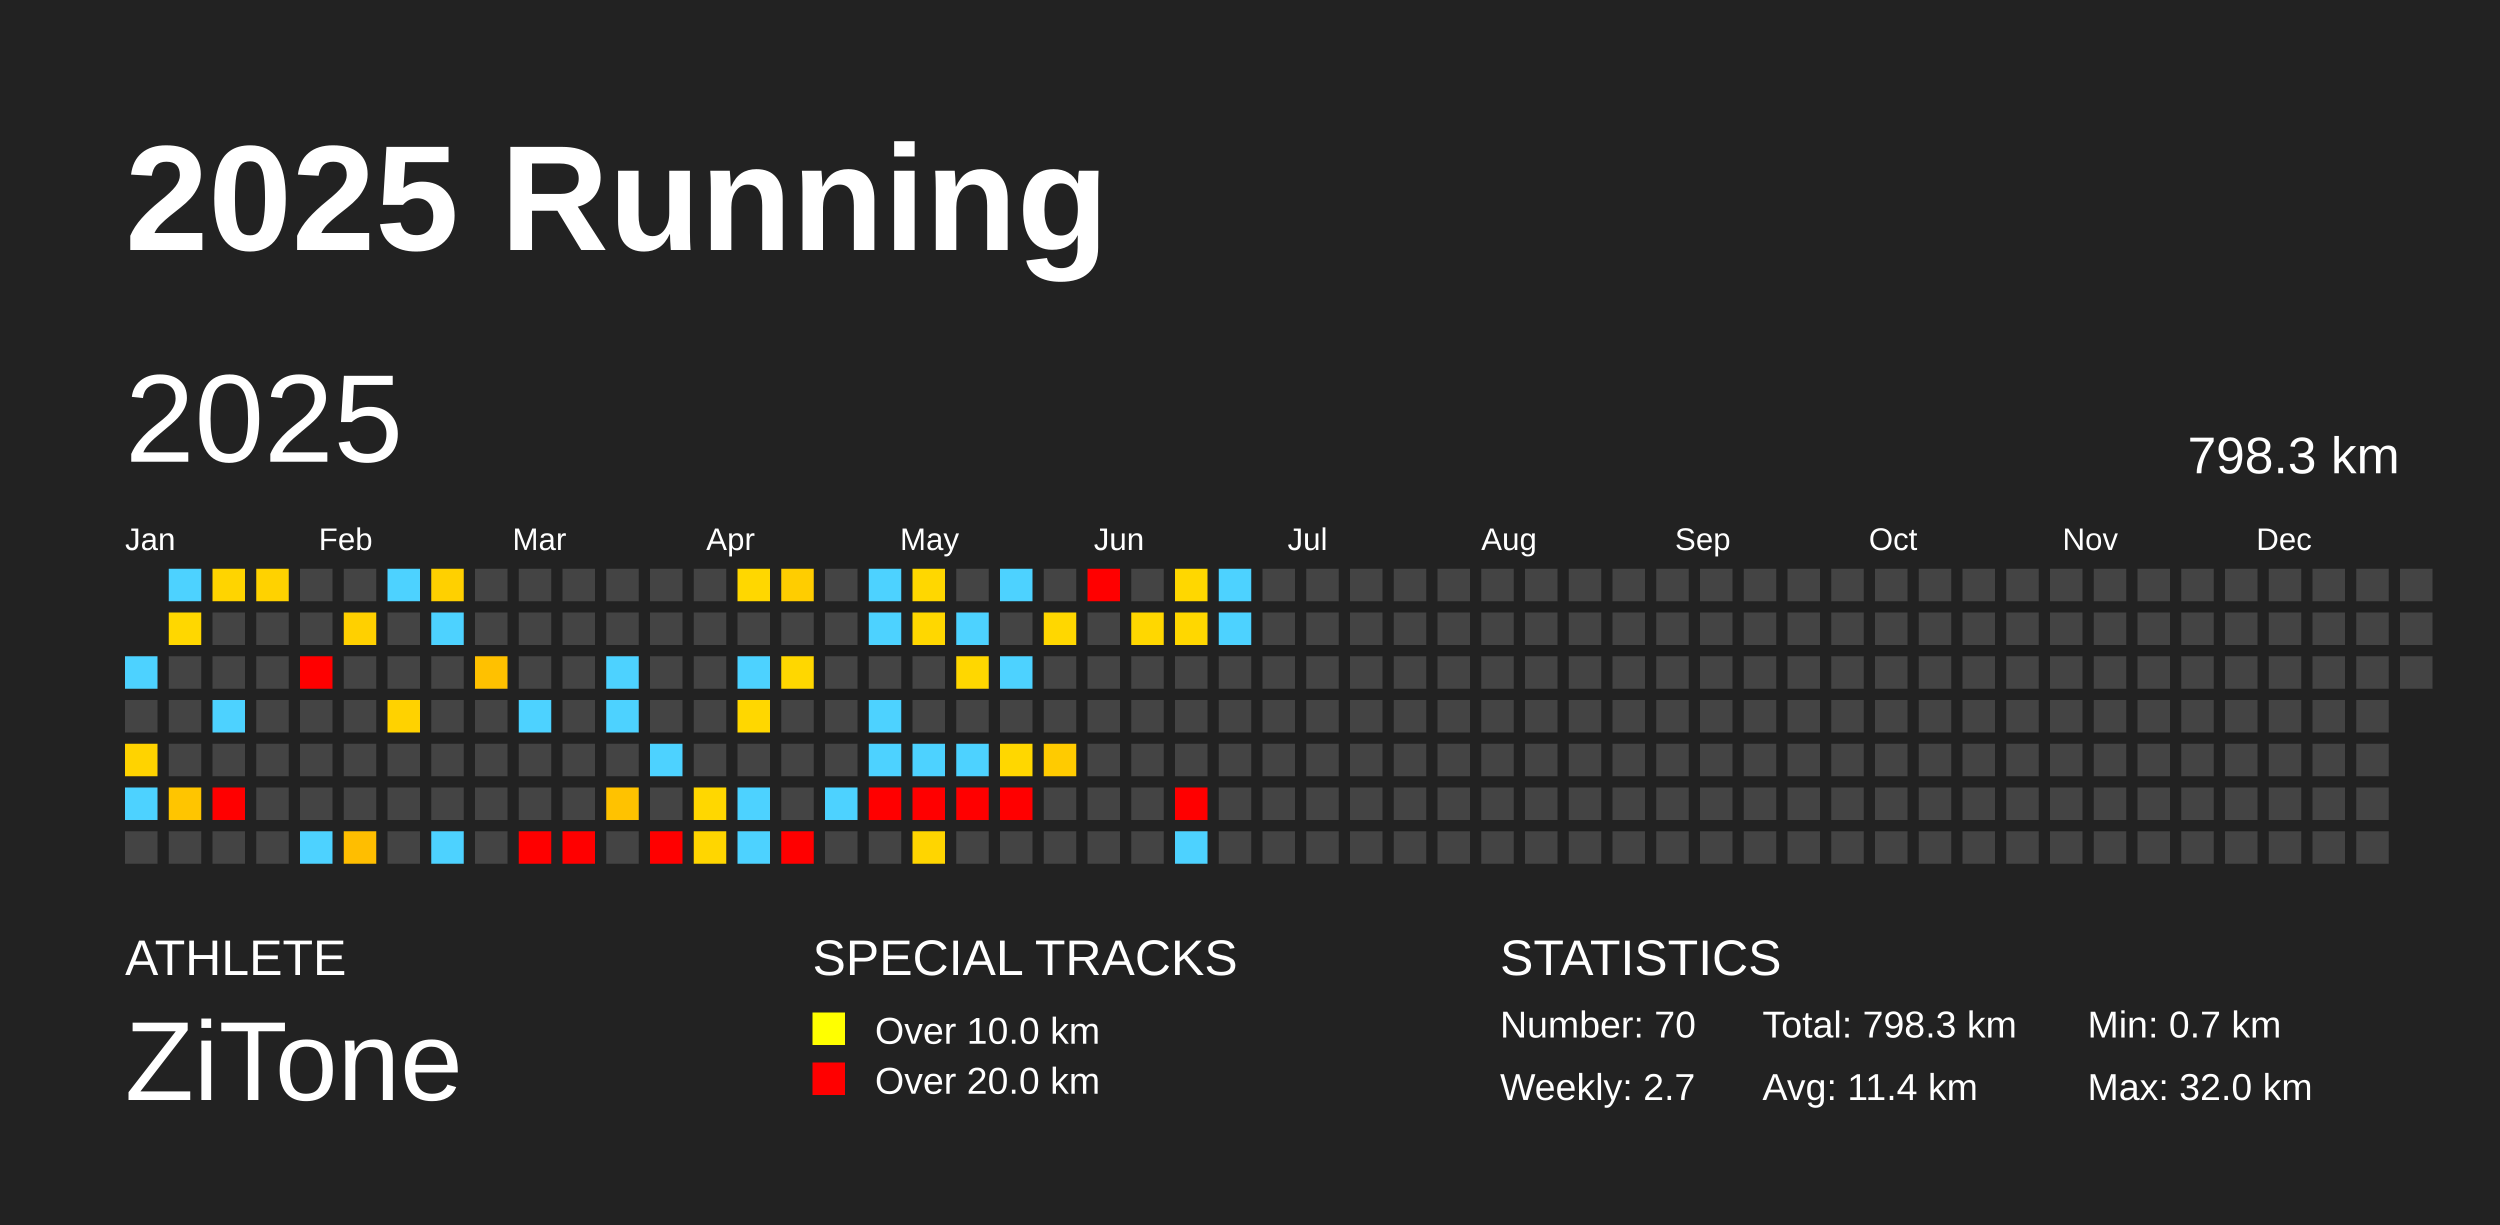
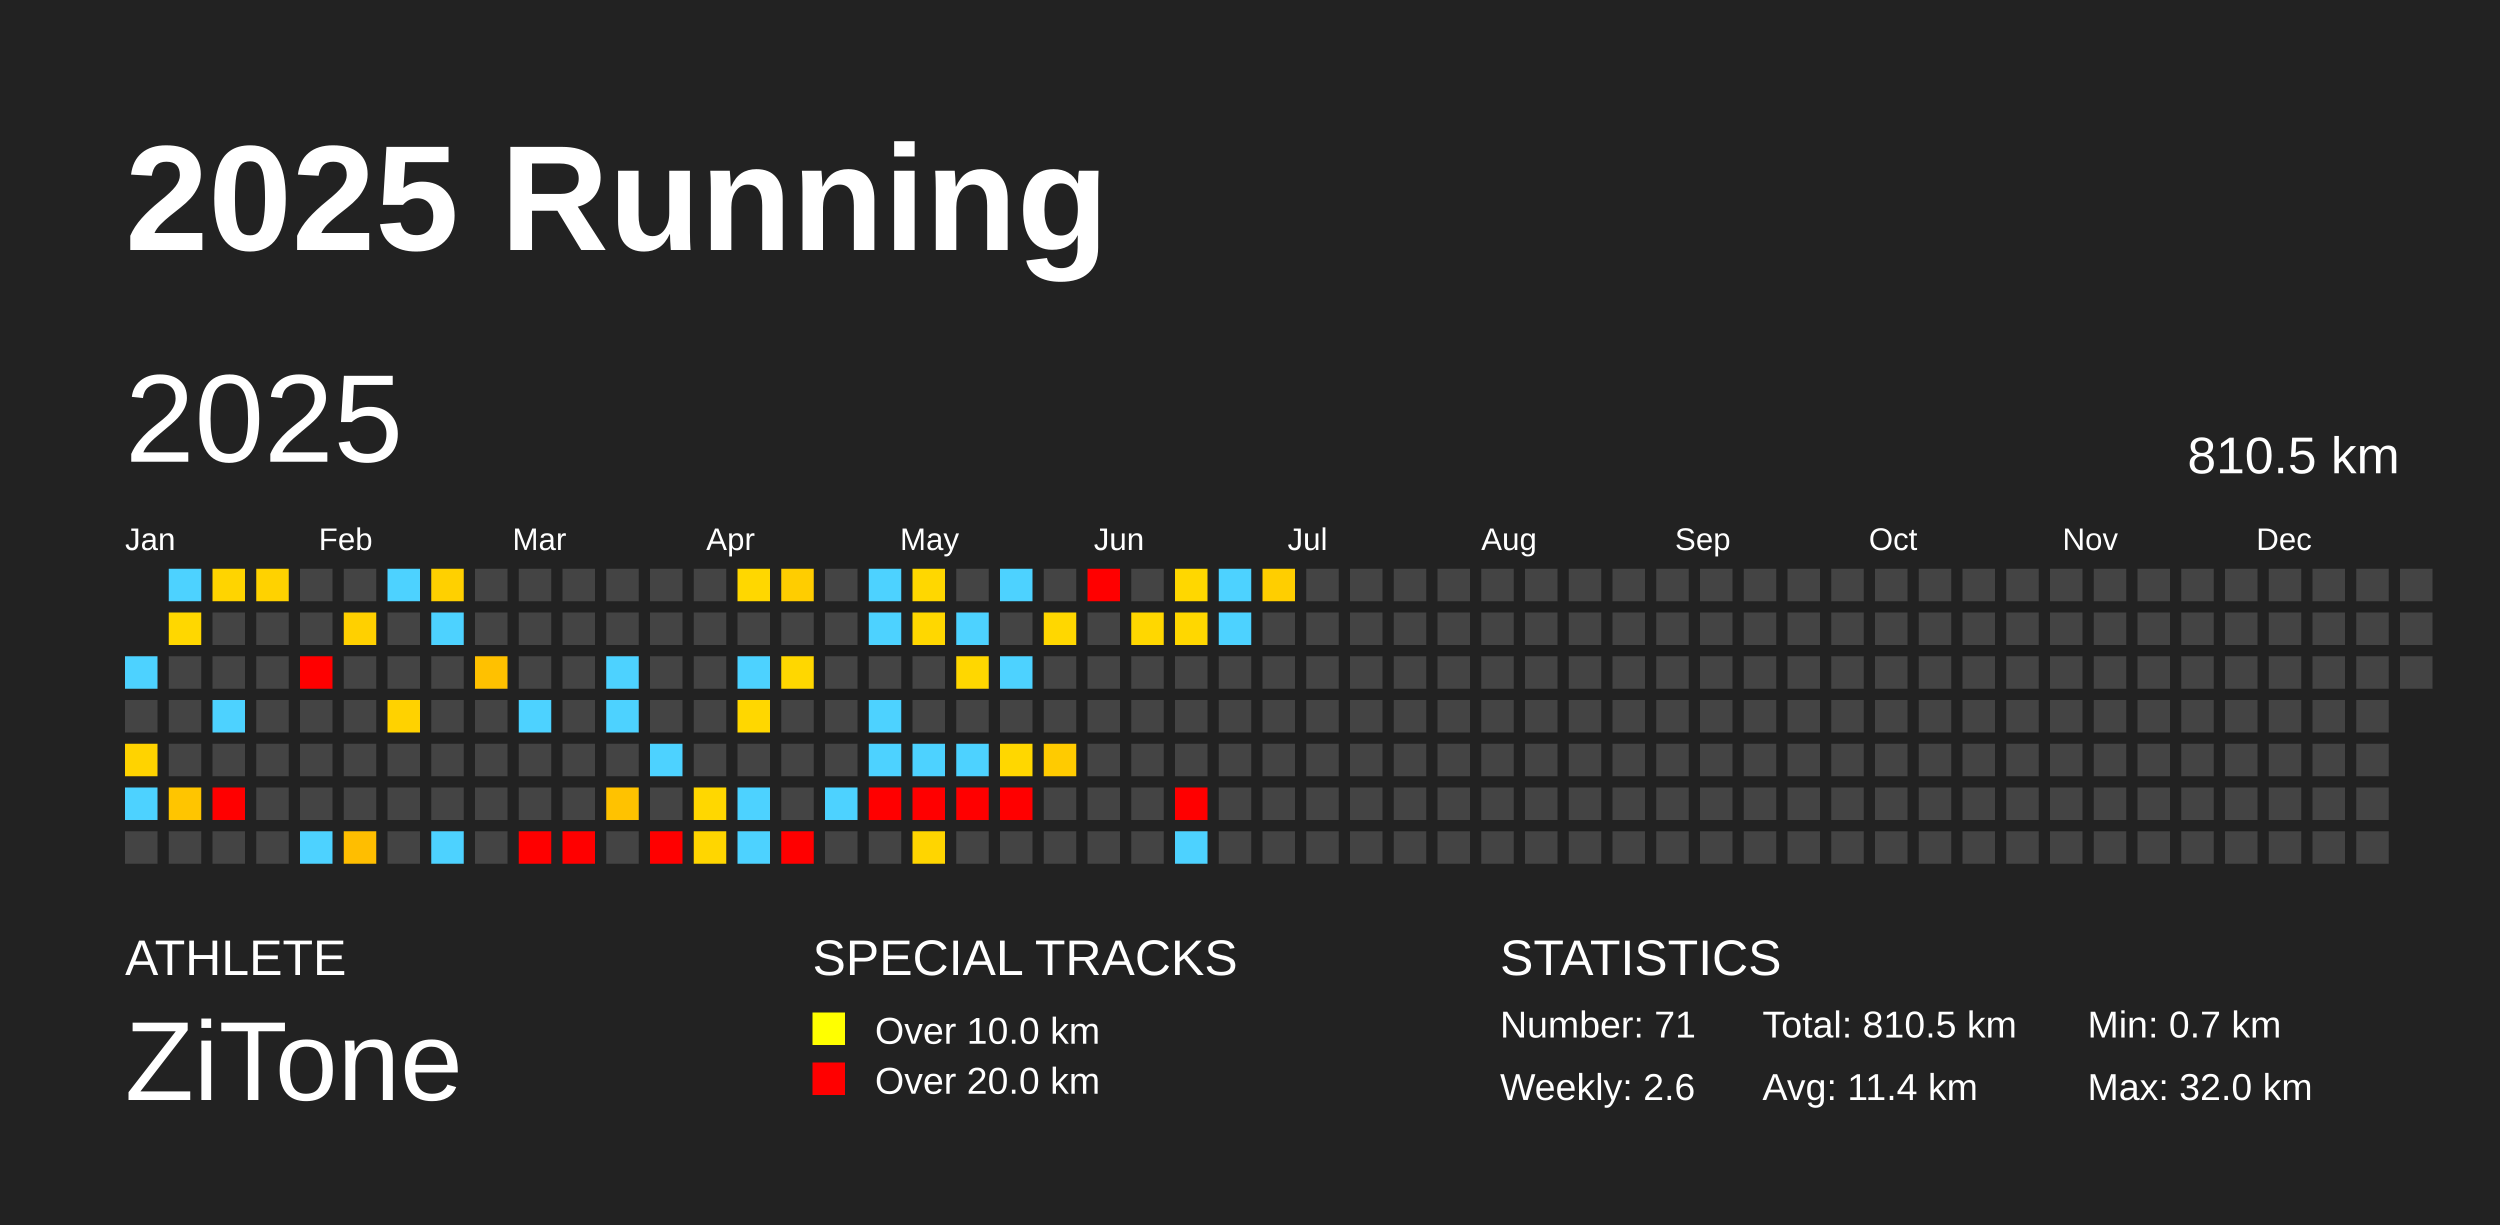
<svg xmlns="http://www.w3.org/2000/svg" baseProfile="full" height="98mm" version="1.1" viewBox="0,0,200,98" width="200mm">
  <defs />
  <rect fill="#222222" height="98" width="200" x="0" y="0" />
  <text fill="#FFFFFF" style="font-size:12px; font-family:Arial; font-weight:bold;" x="10" y="20">2025 Running</text>
  <text fill="#FFFFFF" style="font-size:4px; font-family:Arial" x="10" y="78">ATHLETE</text>
  <text fill="#FFFFFF" style="font-size:9px; font-family:Arial" x="10" y="88">ZiTone</text>
  <text fill="#FFFFFF" style="font-size:4px; font-family:Arial" x="65" y="78">SPECIAL TRACKS</text>
  <rect fill="yellow" height="2.6" width="2.6" x="65" y="81" />
  <text fill="#FFFFFF" style="font-size:3px; font-family:Arial" x="70" y="83.5">Over 10.0 km</text>
  <rect fill="red" height="2.6" width="2.6" x="65" y="85" />
  <text fill="#FFFFFF" style="font-size:3px; font-family:Arial" x="70" y="87.5">Over 20.0 km</text>
  <text fill="#FFFFFF" style="font-size:4px; font-family:Arial" x="120" y="78">STATISTICS</text>
-   <text fill="#FFFFFF" style="font-size:3px; font-family:Arial" x="120" y="83">Number: 70</text>
-   <text fill="#FFFFFF" style="font-size:3px; font-family:Arial" x="120" y="88">Weekly: 2.7</text>
-   <text fill="#FFFFFF" style="font-size:3px; font-family:Arial" x="141" y="83">Total: 798.3 km</text>
+   <text fill="#FFFFFF" style="font-size:3px; font-family:Arial" x="120" y="83">Number: 71</text>
+   <text fill="#FFFFFF" style="font-size:3px; font-family:Arial" x="120" y="88">Weekly: 2.6</text>
+   <text fill="#FFFFFF" style="font-size:3px; font-family:Arial" x="141" y="83">Total: 810.5 km</text>
  <text fill="#FFFFFF" style="font-size:3px; font-family:Arial" x="141" y="88">Avg: 11.4 km</text>
  <text fill="#FFFFFF" style="font-size:3px; font-family:Arial" x="167" y="83">Min: 0.7 km</text>
  <text fill="#FFFFFF" style="font-size:3px; font-family:Arial" x="167" y="88">Max: 32.0 km</text>
  <text dominant-baseline="hanging" fill="#FFFFFF" style="font-size:10.0px; font-family:Arial;" x="10" y="30">2025</text>
-   <text dominant-baseline="hanging" fill="#FFFFFF" style="font-size:4.125px; font-family:Arial;" x="175" y="35">798.3 km</text>
+   <text dominant-baseline="hanging" fill="#FFFFFF" style="font-size:4.125px; font-family:Arial;" x="175" y="35">810.5 km</text>
  <text fill="#FFFFFF" style="font-size:2.5px; font-family:Arial" x="10.0" y="44">Jan</text>
  <text fill="#FFFFFF" style="font-size:2.5px; font-family:Arial" x="25.5" y="44">Feb</text>
  <text fill="#FFFFFF" style="font-size:2.5px; font-family:Arial" x="41.0" y="44">Mar</text>
  <text fill="#FFFFFF" style="font-size:2.5px; font-family:Arial" x="56.5" y="44">Apr</text>
  <text fill="#FFFFFF" style="font-size:2.5px; font-family:Arial" x="72.0" y="44">May</text>
  <text fill="#FFFFFF" style="font-size:2.5px; font-family:Arial" x="87.5" y="44">Jun</text>
  <text fill="#FFFFFF" style="font-size:2.5px; font-family:Arial" x="103.0" y="44">Jul</text>
  <text fill="#FFFFFF" style="font-size:2.5px; font-family:Arial" x="118.5" y="44">Aug</text>
  <text fill="#FFFFFF" style="font-size:2.5px; font-family:Arial" x="134.0" y="44">Sep</text>
  <text fill="#FFFFFF" style="font-size:2.5px; font-family:Arial" x="149.5" y="44">Oct</text>
  <text fill="#FFFFFF" style="font-size:2.5px; font-family:Arial" x="165.0" y="44">Nov</text>
  <text fill="#FFFFFF" style="font-size:2.5px; font-family:Arial" x="180.5" y="44">Dec</text>
  <rect fill="#4dd2ff" height="2.6" width="2.6" x="10.0" y="52.5" />
  <rect fill="#444444" height="2.6" width="2.6" x="10.0" y="56.0" />
  <rect fill="#ffd300" height="2.6" width="2.6" x="10.0" y="59.5" />
  <rect fill="#4dd2ff" height="2.6" width="2.6" x="10.0" y="63.0" />
  <rect fill="#444444" height="2.6" width="2.6" x="10.0" y="66.5" />
  <rect fill="#4dd2ff" height="2.6" width="2.6" x="13.5" y="45.5" />
  <rect fill="#ffd700" height="2.6" width="2.6" x="13.5" y="49.0" />
  <rect fill="#444444" height="2.6" width="2.6" x="13.5" y="52.5" />
  <rect fill="#444444" height="2.6" width="2.6" x="13.5" y="56.0" />
  <rect fill="#444444" height="2.6" width="2.6" x="13.5" y="59.5" />
  <rect fill="#ffc500" height="2.6" width="2.6" x="13.5" y="63.0" />
  <rect fill="#444444" height="2.6" width="2.6" x="13.5" y="66.5" />
  <rect fill="#ffd400" height="2.6" width="2.6" x="17.0" y="45.5" />
  <rect fill="#444444" height="2.6" width="2.6" x="17.0" y="49.0" />
  <rect fill="#444444" height="2.6" width="2.6" x="17.0" y="52.5" />
  <rect fill="#4dd2ff" height="2.6" width="2.6" x="17.0" y="56.0" />
  <rect fill="#444444" height="2.6" width="2.6" x="17.0" y="59.5" />
  <rect fill="red" height="2.6" width="2.6" x="17.0" y="63.0" />
  <rect fill="#444444" height="2.6" width="2.6" x="17.0" y="66.5" />
  <rect fill="#ffd200" height="2.6" width="2.6" x="20.5" y="45.5" />
  <rect fill="#444444" height="2.6" width="2.6" x="20.5" y="49.0" />
  <rect fill="#444444" height="2.6" width="2.6" x="20.5" y="52.5" />
  <rect fill="#444444" height="2.6" width="2.6" x="20.5" y="56.0" />
  <rect fill="#444444" height="2.6" width="2.6" x="20.5" y="59.5" />
  <rect fill="#444444" height="2.6" width="2.6" x="20.5" y="63.0" />
  <rect fill="#444444" height="2.6" width="2.6" x="20.5" y="66.5" />
  <rect fill="#444444" height="2.6" width="2.6" x="24.0" y="45.5" />
  <rect fill="#444444" height="2.6" width="2.6" x="24.0" y="49.0" />
  <rect fill="red" height="2.6" width="2.6" x="24.0" y="52.5" />
  <rect fill="#444444" height="2.6" width="2.6" x="24.0" y="56.0" />
  <rect fill="#444444" height="2.6" width="2.6" x="24.0" y="59.5" />
  <rect fill="#444444" height="2.6" width="2.6" x="24.0" y="63.0" />
  <rect fill="#4dd2ff" height="2.6" width="2.6" x="24.0" y="66.5" />
  <rect fill="#444444" height="2.6" width="2.6" x="27.5" y="45.5" />
  <rect fill="#ffd000" height="2.6" width="2.6" x="27.5" y="49.0" />
  <rect fill="#444444" height="2.6" width="2.6" x="27.5" y="52.5" />
  <rect fill="#444444" height="2.6" width="2.6" x="27.5" y="56.0" />
  <rect fill="#444444" height="2.6" width="2.6" x="27.5" y="59.5" />
  <rect fill="#444444" height="2.6" width="2.6" x="27.5" y="63.0" />
  <rect fill="#ffbe00" height="2.6" width="2.6" x="27.5" y="66.5" />
  <rect fill="#4dd2ff" height="2.6" width="2.6" x="31.0" y="45.5" />
  <rect fill="#444444" height="2.6" width="2.6" x="31.0" y="49.0" />
  <rect fill="#444444" height="2.6" width="2.6" x="31.0" y="52.5" />
  <rect fill="#ffd200" height="2.6" width="2.6" x="31.0" y="56.0" />
  <rect fill="#444444" height="2.6" width="2.6" x="31.0" y="59.5" />
  <rect fill="#444444" height="2.6" width="2.6" x="31.0" y="63.0" />
  <rect fill="#444444" height="2.6" width="2.6" x="31.0" y="66.5" />
  <rect fill="#ffd000" height="2.6" width="2.6" x="34.5" y="45.5" />
  <rect fill="#4dd2ff" height="2.6" width="2.6" x="34.5" y="49.0" />
  <rect fill="#444444" height="2.6" width="2.6" x="34.5" y="52.5" />
  <rect fill="#444444" height="2.6" width="2.6" x="34.5" y="56.0" />
  <rect fill="#444444" height="2.6" width="2.6" x="34.5" y="59.5" />
  <rect fill="#444444" height="2.6" width="2.6" x="34.5" y="63.0" />
  <rect fill="#4dd2ff" height="2.6" width="2.6" x="34.5" y="66.5" />
  <rect fill="#444444" height="2.6" width="2.6" x="38.0" y="45.5" />
  <rect fill="#444444" height="2.6" width="2.6" x="38.0" y="49.0" />
  <rect fill="#ffc100" height="2.6" width="2.6" x="38.0" y="52.5" />
  <rect fill="#444444" height="2.6" width="2.6" x="38.0" y="56.0" />
  <rect fill="#444444" height="2.6" width="2.6" x="38.0" y="59.5" />
  <rect fill="#444444" height="2.6" width="2.6" x="38.0" y="63.0" />
  <rect fill="#444444" height="2.6" width="2.6" x="38.0" y="66.5" />
  <rect fill="#444444" height="2.6" width="2.6" x="41.5" y="45.5" />
  <rect fill="#444444" height="2.6" width="2.6" x="41.5" y="49.0" />
  <rect fill="#444444" height="2.6" width="2.6" x="41.5" y="52.5" />
  <rect fill="#4dd2ff" height="2.6" width="2.6" x="41.5" y="56.0" />
  <rect fill="#444444" height="2.6" width="2.6" x="41.5" y="59.5" />
  <rect fill="#444444" height="2.6" width="2.6" x="41.5" y="63.0" />
  <rect fill="red" height="2.6" width="2.6" x="41.5" y="66.5" />
  <rect fill="#444444" height="2.6" width="2.6" x="45.0" y="45.5" />
  <rect fill="#444444" height="2.6" width="2.6" x="45.0" y="49.0" />
  <rect fill="#444444" height="2.6" width="2.6" x="45.0" y="52.5" />
  <rect fill="#444444" height="2.6" width="2.6" x="45.0" y="56.0" />
  <rect fill="#444444" height="2.6" width="2.6" x="45.0" y="59.5" />
  <rect fill="#444444" height="2.6" width="2.6" x="45.0" y="63.0" />
  <rect fill="red" height="2.6" width="2.6" x="45.0" y="66.5" />
  <rect fill="#444444" height="2.6" width="2.6" x="48.5" y="45.5" />
  <rect fill="#444444" height="2.6" width="2.6" x="48.5" y="49.0" />
  <rect fill="#4dd2ff" height="2.6" width="2.6" x="48.5" y="52.5" />
  <rect fill="#4dd2ff" height="2.6" width="2.6" x="48.5" y="56.0" />
  <rect fill="#444444" height="2.6" width="2.6" x="48.5" y="59.5" />
  <rect fill="#ffc200" height="2.6" width="2.6" x="48.5" y="63.0" />
  <rect fill="#444444" height="2.6" width="2.6" x="48.5" y="66.5" />
  <rect fill="#444444" height="2.6" width="2.6" x="52.0" y="45.5" />
  <rect fill="#444444" height="2.6" width="2.6" x="52.0" y="49.0" />
  <rect fill="#444444" height="2.6" width="2.6" x="52.0" y="52.5" />
  <rect fill="#444444" height="2.6" width="2.6" x="52.0" y="56.0" />
  <rect fill="#4dd2ff" height="2.6" width="2.6" x="52.0" y="59.5" />
  <rect fill="#444444" height="2.6" width="2.6" x="52.0" y="63.0" />
  <rect fill="red" height="2.6" width="2.6" x="52.0" y="66.5" />
  <rect fill="#444444" height="2.6" width="2.6" x="55.5" y="45.5" />
  <rect fill="#444444" height="2.6" width="2.6" x="55.5" y="49.0" />
  <rect fill="#444444" height="2.6" width="2.6" x="55.5" y="52.5" />
  <rect fill="#444444" height="2.6" width="2.6" x="55.5" y="56.0" />
  <rect fill="#444444" height="2.6" width="2.6" x="55.5" y="59.5" />
  <rect fill="#ffd700" height="2.6" width="2.6" x="55.5" y="63.0" />
  <rect fill="#ffd600" height="2.6" width="2.6" x="55.5" y="66.5" />
  <rect fill="#ffd700" height="2.6" width="2.6" x="59.0" y="45.5" />
  <rect fill="#444444" height="2.6" width="2.6" x="59.0" y="49.0" />
  <rect fill="#4dd2ff" height="2.6" width="2.6" x="59.0" y="52.5" />
  <rect fill="#ffd700" height="2.6" width="2.6" x="59.0" y="56.0" />
  <rect fill="#444444" height="2.6" width="2.6" x="59.0" y="59.5" />
  <rect fill="#4dd2ff" height="2.6" width="2.6" x="59.0" y="63.0" />
  <rect fill="#4dd2ff" height="2.6" width="2.6" x="59.0" y="66.5" />
  <rect fill="#ffcd00" height="2.6" width="2.6" x="62.5" y="45.5" />
  <rect fill="#444444" height="2.6" width="2.6" x="62.5" y="49.0" />
  <rect fill="#ffd700" height="2.6" width="2.6" x="62.5" y="52.5" />
  <rect fill="#444444" height="2.6" width="2.6" x="62.5" y="56.0" />
  <rect fill="#444444" height="2.6" width="2.6" x="62.5" y="59.5" />
  <rect fill="#444444" height="2.6" width="2.6" x="62.5" y="63.0" />
  <rect fill="red" height="2.6" width="2.6" x="62.5" y="66.5" />
  <rect fill="#444444" height="2.6" width="2.6" x="66.0" y="45.5" />
  <rect fill="#444444" height="2.6" width="2.6" x="66.0" y="49.0" />
  <rect fill="#444444" height="2.6" width="2.6" x="66.0" y="52.5" />
  <rect fill="#444444" height="2.6" width="2.6" x="66.0" y="56.0" />
  <rect fill="#444444" height="2.6" width="2.6" x="66.0" y="59.5" />
  <rect fill="#4dd2ff" height="2.6" width="2.6" x="66.0" y="63.0" />
  <rect fill="#444444" height="2.6" width="2.6" x="66.0" y="66.5" />
  <rect fill="#4dd2ff" height="2.6" width="2.6" x="69.5" y="45.5" />
  <rect fill="#4dd2ff" height="2.6" width="2.6" x="69.5" y="49.0" />
  <rect fill="#444444" height="2.6" width="2.6" x="69.5" y="52.5" />
  <rect fill="#4dd2ff" height="2.6" width="2.6" x="69.5" y="56.0" />
  <rect fill="#4dd2ff" height="2.6" width="2.6" x="69.5" y="59.5" />
  <rect fill="red" height="2.6" width="2.6" x="69.5" y="63.0" />
  <rect fill="#444444" height="2.6" width="2.6" x="69.5" y="66.5" />
  <rect fill="#ffd700" height="2.6" width="2.6" x="73.0" y="45.5" />
  <rect fill="#ffd700" height="2.6" width="2.6" x="73.0" y="49.0" />
  <rect fill="#444444" height="2.6" width="2.6" x="73.0" y="52.5" />
  <rect fill="#444444" height="2.6" width="2.6" x="73.0" y="56.0" />
  <rect fill="#4dd2ff" height="2.6" width="2.6" x="73.0" y="59.5" />
  <rect fill="red" height="2.6" width="2.6" x="73.0" y="63.0" />
  <rect fill="#ffd500" height="2.6" width="2.6" x="73.0" y="66.5" />
  <rect fill="#444444" height="2.6" width="2.6" x="76.5" y="45.5" />
  <rect fill="#4dd2ff" height="2.6" width="2.6" x="76.5" y="49.0" />
  <rect fill="#ffd700" height="2.6" width="2.6" x="76.5" y="52.5" />
  <rect fill="#444444" height="2.6" width="2.6" x="76.5" y="56.0" />
  <rect fill="#4dd2ff" height="2.6" width="2.6" x="76.5" y="59.5" />
  <rect fill="red" height="2.6" width="2.6" x="76.5" y="63.0" />
  <rect fill="#444444" height="2.6" width="2.6" x="76.5" y="66.5" />
  <rect fill="#4dd2ff" height="2.6" width="2.6" x="80.0" y="45.5" />
  <rect fill="#444444" height="2.6" width="2.6" x="80.0" y="49.0" />
  <rect fill="#4dd2ff" height="2.6" width="2.6" x="80.0" y="52.5" />
  <rect fill="#444444" height="2.6" width="2.6" x="80.0" y="56.0" />
  <rect fill="#ffd700" height="2.6" width="2.6" x="80.0" y="59.5" />
  <rect fill="red" height="2.6" width="2.6" x="80.0" y="63.0" />
  <rect fill="#444444" height="2.6" width="2.6" x="80.0" y="66.5" />
  <rect fill="#444444" height="2.6" width="2.6" x="83.5" y="45.5" />
  <rect fill="#ffd700" height="2.6" width="2.6" x="83.5" y="49.0" />
  <rect fill="#444444" height="2.6" width="2.6" x="83.5" y="52.5" />
  <rect fill="#444444" height="2.6" width="2.6" x="83.5" y="56.0" />
  <rect fill="#ffcb00" height="2.6" width="2.6" x="83.5" y="59.5" />
  <rect fill="#444444" height="2.6" width="2.6" x="83.5" y="63.0" />
  <rect fill="#444444" height="2.6" width="2.6" x="83.5" y="66.5" />
  <rect fill="red" height="2.6" width="2.6" x="87.0" y="45.5" />
  <rect fill="#444444" height="2.6" width="2.6" x="87.0" y="49.0" />
  <rect fill="#444444" height="2.6" width="2.6" x="87.0" y="52.5" />
  <rect fill="#444444" height="2.6" width="2.6" x="87.0" y="56.0" />
  <rect fill="#444444" height="2.6" width="2.6" x="87.0" y="59.5" />
  <rect fill="#444444" height="2.6" width="2.6" x="87.0" y="63.0" />
  <rect fill="#444444" height="2.6" width="2.6" x="87.0" y="66.5" />
  <rect fill="#444444" height="2.6" width="2.6" x="90.5" y="45.5" />
  <rect fill="#ffd700" height="2.6" width="2.6" x="90.5" y="49.0" />
  <rect fill="#444444" height="2.6" width="2.6" x="90.5" y="52.5" />
  <rect fill="#444444" height="2.6" width="2.6" x="90.5" y="56.0" />
  <rect fill="#444444" height="2.6" width="2.6" x="90.5" y="59.5" />
  <rect fill="#444444" height="2.6" width="2.6" x="90.5" y="63.0" />
  <rect fill="#444444" height="2.6" width="2.6" x="90.5" y="66.5" />
  <rect fill="#ffd700" height="2.6" width="2.6" x="94.0" y="45.5" />
  <rect fill="#ffd700" height="2.6" width="2.6" x="94.0" y="49.0" />
  <rect fill="#444444" height="2.6" width="2.6" x="94.0" y="52.5" />
  <rect fill="#444444" height="2.6" width="2.6" x="94.0" y="56.0" />
  <rect fill="#444444" height="2.6" width="2.6" x="94.0" y="59.5" />
  <rect fill="red" height="2.6" width="2.6" x="94.0" y="63.0" />
  <rect fill="#4dd2ff" height="2.6" width="2.6" x="94.0" y="66.5" />
  <rect fill="#4dd2ff" height="2.6" width="2.6" x="97.5" y="45.5" />
  <rect fill="#4dd2ff" height="2.6" width="2.6" x="97.5" y="49.0" />
  <rect fill="#444444" height="2.6" width="2.6" x="97.5" y="52.5" />
  <rect fill="#444444" height="2.6" width="2.6" x="97.5" y="56.0" />
  <rect fill="#444444" height="2.6" width="2.6" x="97.5" y="59.5" />
  <rect fill="#444444" height="2.6" width="2.6" x="97.5" y="63.0" />
  <rect fill="#444444" height="2.6" width="2.6" x="97.5" y="66.5" />
-   <rect fill="#444444" height="2.6" width="2.6" x="101.0" y="45.5" />
+   <rect fill="#ffce00" height="2.6" width="2.6" x="101.0" y="45.5" />
  <rect fill="#444444" height="2.6" width="2.6" x="101.0" y="49.0" />
  <rect fill="#444444" height="2.6" width="2.6" x="101.0" y="52.5" />
  <rect fill="#444444" height="2.6" width="2.6" x="101.0" y="56.0" />
  <rect fill="#444444" height="2.6" width="2.6" x="101.0" y="59.5" />
  <rect fill="#444444" height="2.6" width="2.6" x="101.0" y="63.0" />
  <rect fill="#444444" height="2.6" width="2.6" x="101.0" y="66.5" />
  <rect fill="#444444" height="2.6" width="2.6" x="104.5" y="45.5" />
  <rect fill="#444444" height="2.6" width="2.6" x="104.5" y="49.0" />
  <rect fill="#444444" height="2.6" width="2.6" x="104.5" y="52.5" />
  <rect fill="#444444" height="2.6" width="2.6" x="104.5" y="56.0" />
  <rect fill="#444444" height="2.6" width="2.6" x="104.5" y="59.5" />
  <rect fill="#444444" height="2.6" width="2.6" x="104.5" y="63.0" />
  <rect fill="#444444" height="2.6" width="2.6" x="104.5" y="66.5" />
  <rect fill="#444444" height="2.6" width="2.6" x="108.0" y="45.5" />
  <rect fill="#444444" height="2.6" width="2.6" x="108.0" y="49.0" />
  <rect fill="#444444" height="2.6" width="2.6" x="108.0" y="52.5" />
  <rect fill="#444444" height="2.6" width="2.6" x="108.0" y="56.0" />
  <rect fill="#444444" height="2.6" width="2.6" x="108.0" y="59.5" />
  <rect fill="#444444" height="2.6" width="2.6" x="108.0" y="63.0" />
  <rect fill="#444444" height="2.6" width="2.6" x="108.0" y="66.5" />
  <rect fill="#444444" height="2.6" width="2.6" x="111.5" y="45.5" />
  <rect fill="#444444" height="2.6" width="2.6" x="111.5" y="49.0" />
  <rect fill="#444444" height="2.6" width="2.6" x="111.5" y="52.5" />
  <rect fill="#444444" height="2.6" width="2.6" x="111.5" y="56.0" />
  <rect fill="#444444" height="2.6" width="2.6" x="111.5" y="59.5" />
  <rect fill="#444444" height="2.6" width="2.6" x="111.5" y="63.0" />
  <rect fill="#444444" height="2.6" width="2.6" x="111.5" y="66.5" />
  <rect fill="#444444" height="2.6" width="2.6" x="115.0" y="45.5" />
  <rect fill="#444444" height="2.6" width="2.6" x="115.0" y="49.0" />
  <rect fill="#444444" height="2.6" width="2.6" x="115.0" y="52.5" />
  <rect fill="#444444" height="2.6" width="2.6" x="115.0" y="56.0" />
  <rect fill="#444444" height="2.6" width="2.6" x="115.0" y="59.5" />
  <rect fill="#444444" height="2.6" width="2.6" x="115.0" y="63.0" />
  <rect fill="#444444" height="2.6" width="2.6" x="115.0" y="66.5" />
  <rect fill="#444444" height="2.6" width="2.6" x="118.5" y="45.5" />
  <rect fill="#444444" height="2.6" width="2.6" x="118.5" y="49.0" />
  <rect fill="#444444" height="2.6" width="2.6" x="118.5" y="52.5" />
  <rect fill="#444444" height="2.6" width="2.6" x="118.5" y="56.0" />
  <rect fill="#444444" height="2.6" width="2.6" x="118.5" y="59.5" />
  <rect fill="#444444" height="2.6" width="2.6" x="118.5" y="63.0" />
  <rect fill="#444444" height="2.6" width="2.6" x="118.5" y="66.5" />
  <rect fill="#444444" height="2.6" width="2.6" x="122.0" y="45.5" />
  <rect fill="#444444" height="2.6" width="2.6" x="122.0" y="49.0" />
  <rect fill="#444444" height="2.6" width="2.6" x="122.0" y="52.5" />
  <rect fill="#444444" height="2.6" width="2.6" x="122.0" y="56.0" />
  <rect fill="#444444" height="2.6" width="2.6" x="122.0" y="59.5" />
  <rect fill="#444444" height="2.6" width="2.6" x="122.0" y="63.0" />
  <rect fill="#444444" height="2.6" width="2.6" x="122.0" y="66.5" />
  <rect fill="#444444" height="2.6" width="2.6" x="125.5" y="45.5" />
  <rect fill="#444444" height="2.6" width="2.6" x="125.5" y="49.0" />
  <rect fill="#444444" height="2.6" width="2.6" x="125.5" y="52.5" />
  <rect fill="#444444" height="2.6" width="2.6" x="125.5" y="56.0" />
  <rect fill="#444444" height="2.6" width="2.6" x="125.5" y="59.5" />
  <rect fill="#444444" height="2.6" width="2.6" x="125.5" y="63.0" />
  <rect fill="#444444" height="2.6" width="2.6" x="125.5" y="66.5" />
  <rect fill="#444444" height="2.6" width="2.6" x="129.0" y="45.5" />
  <rect fill="#444444" height="2.6" width="2.6" x="129.0" y="49.0" />
  <rect fill="#444444" height="2.6" width="2.6" x="129.0" y="52.5" />
  <rect fill="#444444" height="2.6" width="2.6" x="129.0" y="56.0" />
  <rect fill="#444444" height="2.6" width="2.6" x="129.0" y="59.5" />
  <rect fill="#444444" height="2.6" width="2.6" x="129.0" y="63.0" />
  <rect fill="#444444" height="2.6" width="2.6" x="129.0" y="66.5" />
  <rect fill="#444444" height="2.6" width="2.6" x="132.5" y="45.5" />
  <rect fill="#444444" height="2.6" width="2.6" x="132.5" y="49.0" />
  <rect fill="#444444" height="2.6" width="2.6" x="132.5" y="52.5" />
  <rect fill="#444444" height="2.6" width="2.6" x="132.5" y="56.0" />
  <rect fill="#444444" height="2.6" width="2.6" x="132.5" y="59.5" />
  <rect fill="#444444" height="2.6" width="2.6" x="132.5" y="63.0" />
  <rect fill="#444444" height="2.6" width="2.6" x="132.5" y="66.5" />
  <rect fill="#444444" height="2.6" width="2.6" x="136.0" y="45.5" />
  <rect fill="#444444" height="2.6" width="2.6" x="136.0" y="49.0" />
  <rect fill="#444444" height="2.6" width="2.6" x="136.0" y="52.5" />
  <rect fill="#444444" height="2.6" width="2.6" x="136.0" y="56.0" />
  <rect fill="#444444" height="2.6" width="2.6" x="136.0" y="59.5" />
  <rect fill="#444444" height="2.6" width="2.6" x="136.0" y="63.0" />
  <rect fill="#444444" height="2.6" width="2.6" x="136.0" y="66.5" />
  <rect fill="#444444" height="2.6" width="2.6" x="139.5" y="45.5" />
  <rect fill="#444444" height="2.6" width="2.6" x="139.5" y="49.0" />
  <rect fill="#444444" height="2.6" width="2.6" x="139.5" y="52.5" />
  <rect fill="#444444" height="2.6" width="2.6" x="139.5" y="56.0" />
  <rect fill="#444444" height="2.6" width="2.6" x="139.5" y="59.5" />
  <rect fill="#444444" height="2.6" width="2.6" x="139.5" y="63.0" />
  <rect fill="#444444" height="2.6" width="2.6" x="139.5" y="66.5" />
  <rect fill="#444444" height="2.6" width="2.6" x="143.0" y="45.5" />
  <rect fill="#444444" height="2.6" width="2.6" x="143.0" y="49.0" />
  <rect fill="#444444" height="2.6" width="2.6" x="143.0" y="52.5" />
  <rect fill="#444444" height="2.6" width="2.6" x="143.0" y="56.0" />
  <rect fill="#444444" height="2.6" width="2.6" x="143.0" y="59.5" />
  <rect fill="#444444" height="2.6" width="2.6" x="143.0" y="63.0" />
  <rect fill="#444444" height="2.6" width="2.6" x="143.0" y="66.5" />
  <rect fill="#444444" height="2.6" width="2.6" x="146.5" y="45.5" />
  <rect fill="#444444" height="2.6" width="2.6" x="146.5" y="49.0" />
  <rect fill="#444444" height="2.6" width="2.6" x="146.5" y="52.5" />
  <rect fill="#444444" height="2.6" width="2.6" x="146.5" y="56.0" />
  <rect fill="#444444" height="2.6" width="2.6" x="146.5" y="59.5" />
  <rect fill="#444444" height="2.6" width="2.6" x="146.5" y="63.0" />
  <rect fill="#444444" height="2.6" width="2.6" x="146.5" y="66.5" />
  <rect fill="#444444" height="2.6" width="2.6" x="150.0" y="45.5" />
  <rect fill="#444444" height="2.6" width="2.6" x="150.0" y="49.0" />
  <rect fill="#444444" height="2.6" width="2.6" x="150.0" y="52.5" />
  <rect fill="#444444" height="2.6" width="2.6" x="150.0" y="56.0" />
  <rect fill="#444444" height="2.6" width="2.6" x="150.0" y="59.5" />
  <rect fill="#444444" height="2.6" width="2.6" x="150.0" y="63.0" />
  <rect fill="#444444" height="2.6" width="2.6" x="150.0" y="66.5" />
  <rect fill="#444444" height="2.6" width="2.6" x="153.5" y="45.5" />
  <rect fill="#444444" height="2.6" width="2.6" x="153.5" y="49.0" />
  <rect fill="#444444" height="2.6" width="2.6" x="153.5" y="52.5" />
  <rect fill="#444444" height="2.6" width="2.6" x="153.5" y="56.0" />
  <rect fill="#444444" height="2.6" width="2.6" x="153.5" y="59.5" />
  <rect fill="#444444" height="2.6" width="2.6" x="153.5" y="63.0" />
  <rect fill="#444444" height="2.6" width="2.6" x="153.5" y="66.5" />
  <rect fill="#444444" height="2.6" width="2.6" x="157.0" y="45.5" />
  <rect fill="#444444" height="2.6" width="2.6" x="157.0" y="49.0" />
  <rect fill="#444444" height="2.6" width="2.6" x="157.0" y="52.5" />
  <rect fill="#444444" height="2.6" width="2.6" x="157.0" y="56.0" />
  <rect fill="#444444" height="2.6" width="2.6" x="157.0" y="59.5" />
  <rect fill="#444444" height="2.6" width="2.6" x="157.0" y="63.0" />
  <rect fill="#444444" height="2.6" width="2.6" x="157.0" y="66.5" />
  <rect fill="#444444" height="2.6" width="2.6" x="160.5" y="45.5" />
  <rect fill="#444444" height="2.6" width="2.6" x="160.5" y="49.0" />
  <rect fill="#444444" height="2.6" width="2.6" x="160.5" y="52.5" />
  <rect fill="#444444" height="2.6" width="2.6" x="160.5" y="56.0" />
  <rect fill="#444444" height="2.6" width="2.6" x="160.5" y="59.5" />
  <rect fill="#444444" height="2.6" width="2.6" x="160.5" y="63.0" />
  <rect fill="#444444" height="2.6" width="2.6" x="160.5" y="66.5" />
  <rect fill="#444444" height="2.6" width="2.6" x="164.0" y="45.5" />
  <rect fill="#444444" height="2.6" width="2.6" x="164.0" y="49.0" />
  <rect fill="#444444" height="2.6" width="2.6" x="164.0" y="52.5" />
  <rect fill="#444444" height="2.6" width="2.6" x="164.0" y="56.0" />
  <rect fill="#444444" height="2.6" width="2.6" x="164.0" y="59.5" />
  <rect fill="#444444" height="2.6" width="2.6" x="164.0" y="63.0" />
  <rect fill="#444444" height="2.6" width="2.6" x="164.0" y="66.5" />
  <rect fill="#444444" height="2.6" width="2.6" x="167.5" y="45.5" />
  <rect fill="#444444" height="2.6" width="2.6" x="167.5" y="49.0" />
  <rect fill="#444444" height="2.6" width="2.6" x="167.5" y="52.5" />
  <rect fill="#444444" height="2.6" width="2.6" x="167.5" y="56.0" />
  <rect fill="#444444" height="2.6" width="2.6" x="167.5" y="59.5" />
  <rect fill="#444444" height="2.6" width="2.6" x="167.5" y="63.0" />
  <rect fill="#444444" height="2.6" width="2.6" x="167.5" y="66.5" />
  <rect fill="#444444" height="2.6" width="2.6" x="171.0" y="45.5" />
  <rect fill="#444444" height="2.6" width="2.6" x="171.0" y="49.0" />
  <rect fill="#444444" height="2.6" width="2.6" x="171.0" y="52.5" />
  <rect fill="#444444" height="2.6" width="2.6" x="171.0" y="56.0" />
  <rect fill="#444444" height="2.6" width="2.6" x="171.0" y="59.5" />
  <rect fill="#444444" height="2.6" width="2.6" x="171.0" y="63.0" />
  <rect fill="#444444" height="2.6" width="2.6" x="171.0" y="66.5" />
  <rect fill="#444444" height="2.6" width="2.6" x="174.5" y="45.5" />
  <rect fill="#444444" height="2.6" width="2.6" x="174.5" y="49.0" />
  <rect fill="#444444" height="2.6" width="2.6" x="174.5" y="52.5" />
  <rect fill="#444444" height="2.6" width="2.6" x="174.5" y="56.0" />
  <rect fill="#444444" height="2.6" width="2.6" x="174.5" y="59.5" />
  <rect fill="#444444" height="2.6" width="2.6" x="174.5" y="63.0" />
  <rect fill="#444444" height="2.6" width="2.6" x="174.5" y="66.5" />
  <rect fill="#444444" height="2.6" width="2.6" x="178.0" y="45.5" />
  <rect fill="#444444" height="2.6" width="2.6" x="178.0" y="49.0" />
  <rect fill="#444444" height="2.6" width="2.6" x="178.0" y="52.5" />
  <rect fill="#444444" height="2.6" width="2.6" x="178.0" y="56.0" />
  <rect fill="#444444" height="2.6" width="2.6" x="178.0" y="59.5" />
  <rect fill="#444444" height="2.6" width="2.6" x="178.0" y="63.0" />
  <rect fill="#444444" height="2.6" width="2.6" x="178.0" y="66.5" />
  <rect fill="#444444" height="2.6" width="2.6" x="181.5" y="45.5" />
  <rect fill="#444444" height="2.6" width="2.6" x="181.5" y="49.0" />
  <rect fill="#444444" height="2.6" width="2.6" x="181.5" y="52.5" />
  <rect fill="#444444" height="2.6" width="2.6" x="181.5" y="56.0" />
  <rect fill="#444444" height="2.6" width="2.6" x="181.5" y="59.5" />
  <rect fill="#444444" height="2.6" width="2.6" x="181.5" y="63.0" />
  <rect fill="#444444" height="2.6" width="2.6" x="181.5" y="66.5" />
  <rect fill="#444444" height="2.6" width="2.6" x="185.0" y="45.5" />
  <rect fill="#444444" height="2.6" width="2.6" x="185.0" y="49.0" />
  <rect fill="#444444" height="2.6" width="2.6" x="185.0" y="52.5" />
  <rect fill="#444444" height="2.6" width="2.6" x="185.0" y="56.0" />
  <rect fill="#444444" height="2.6" width="2.6" x="185.0" y="59.5" />
  <rect fill="#444444" height="2.6" width="2.6" x="185.0" y="63.0" />
  <rect fill="#444444" height="2.6" width="2.6" x="185.0" y="66.5" />
  <rect fill="#444444" height="2.6" width="2.6" x="188.5" y="45.5" />
  <rect fill="#444444" height="2.6" width="2.6" x="188.5" y="49.0" />
  <rect fill="#444444" height="2.6" width="2.6" x="188.5" y="52.5" />
  <rect fill="#444444" height="2.6" width="2.6" x="188.5" y="56.0" />
  <rect fill="#444444" height="2.6" width="2.6" x="188.5" y="59.5" />
  <rect fill="#444444" height="2.6" width="2.6" x="188.5" y="63.0" />
  <rect fill="#444444" height="2.6" width="2.6" x="188.5" y="66.5" />
  <rect fill="#444444" height="2.6" width="2.6" x="192.0" y="45.5" />
  <rect fill="#444444" height="2.6" width="2.6" x="192.0" y="49.0" />
  <rect fill="#444444" height="2.6" width="2.6" x="192.0" y="52.5" />
</svg>
